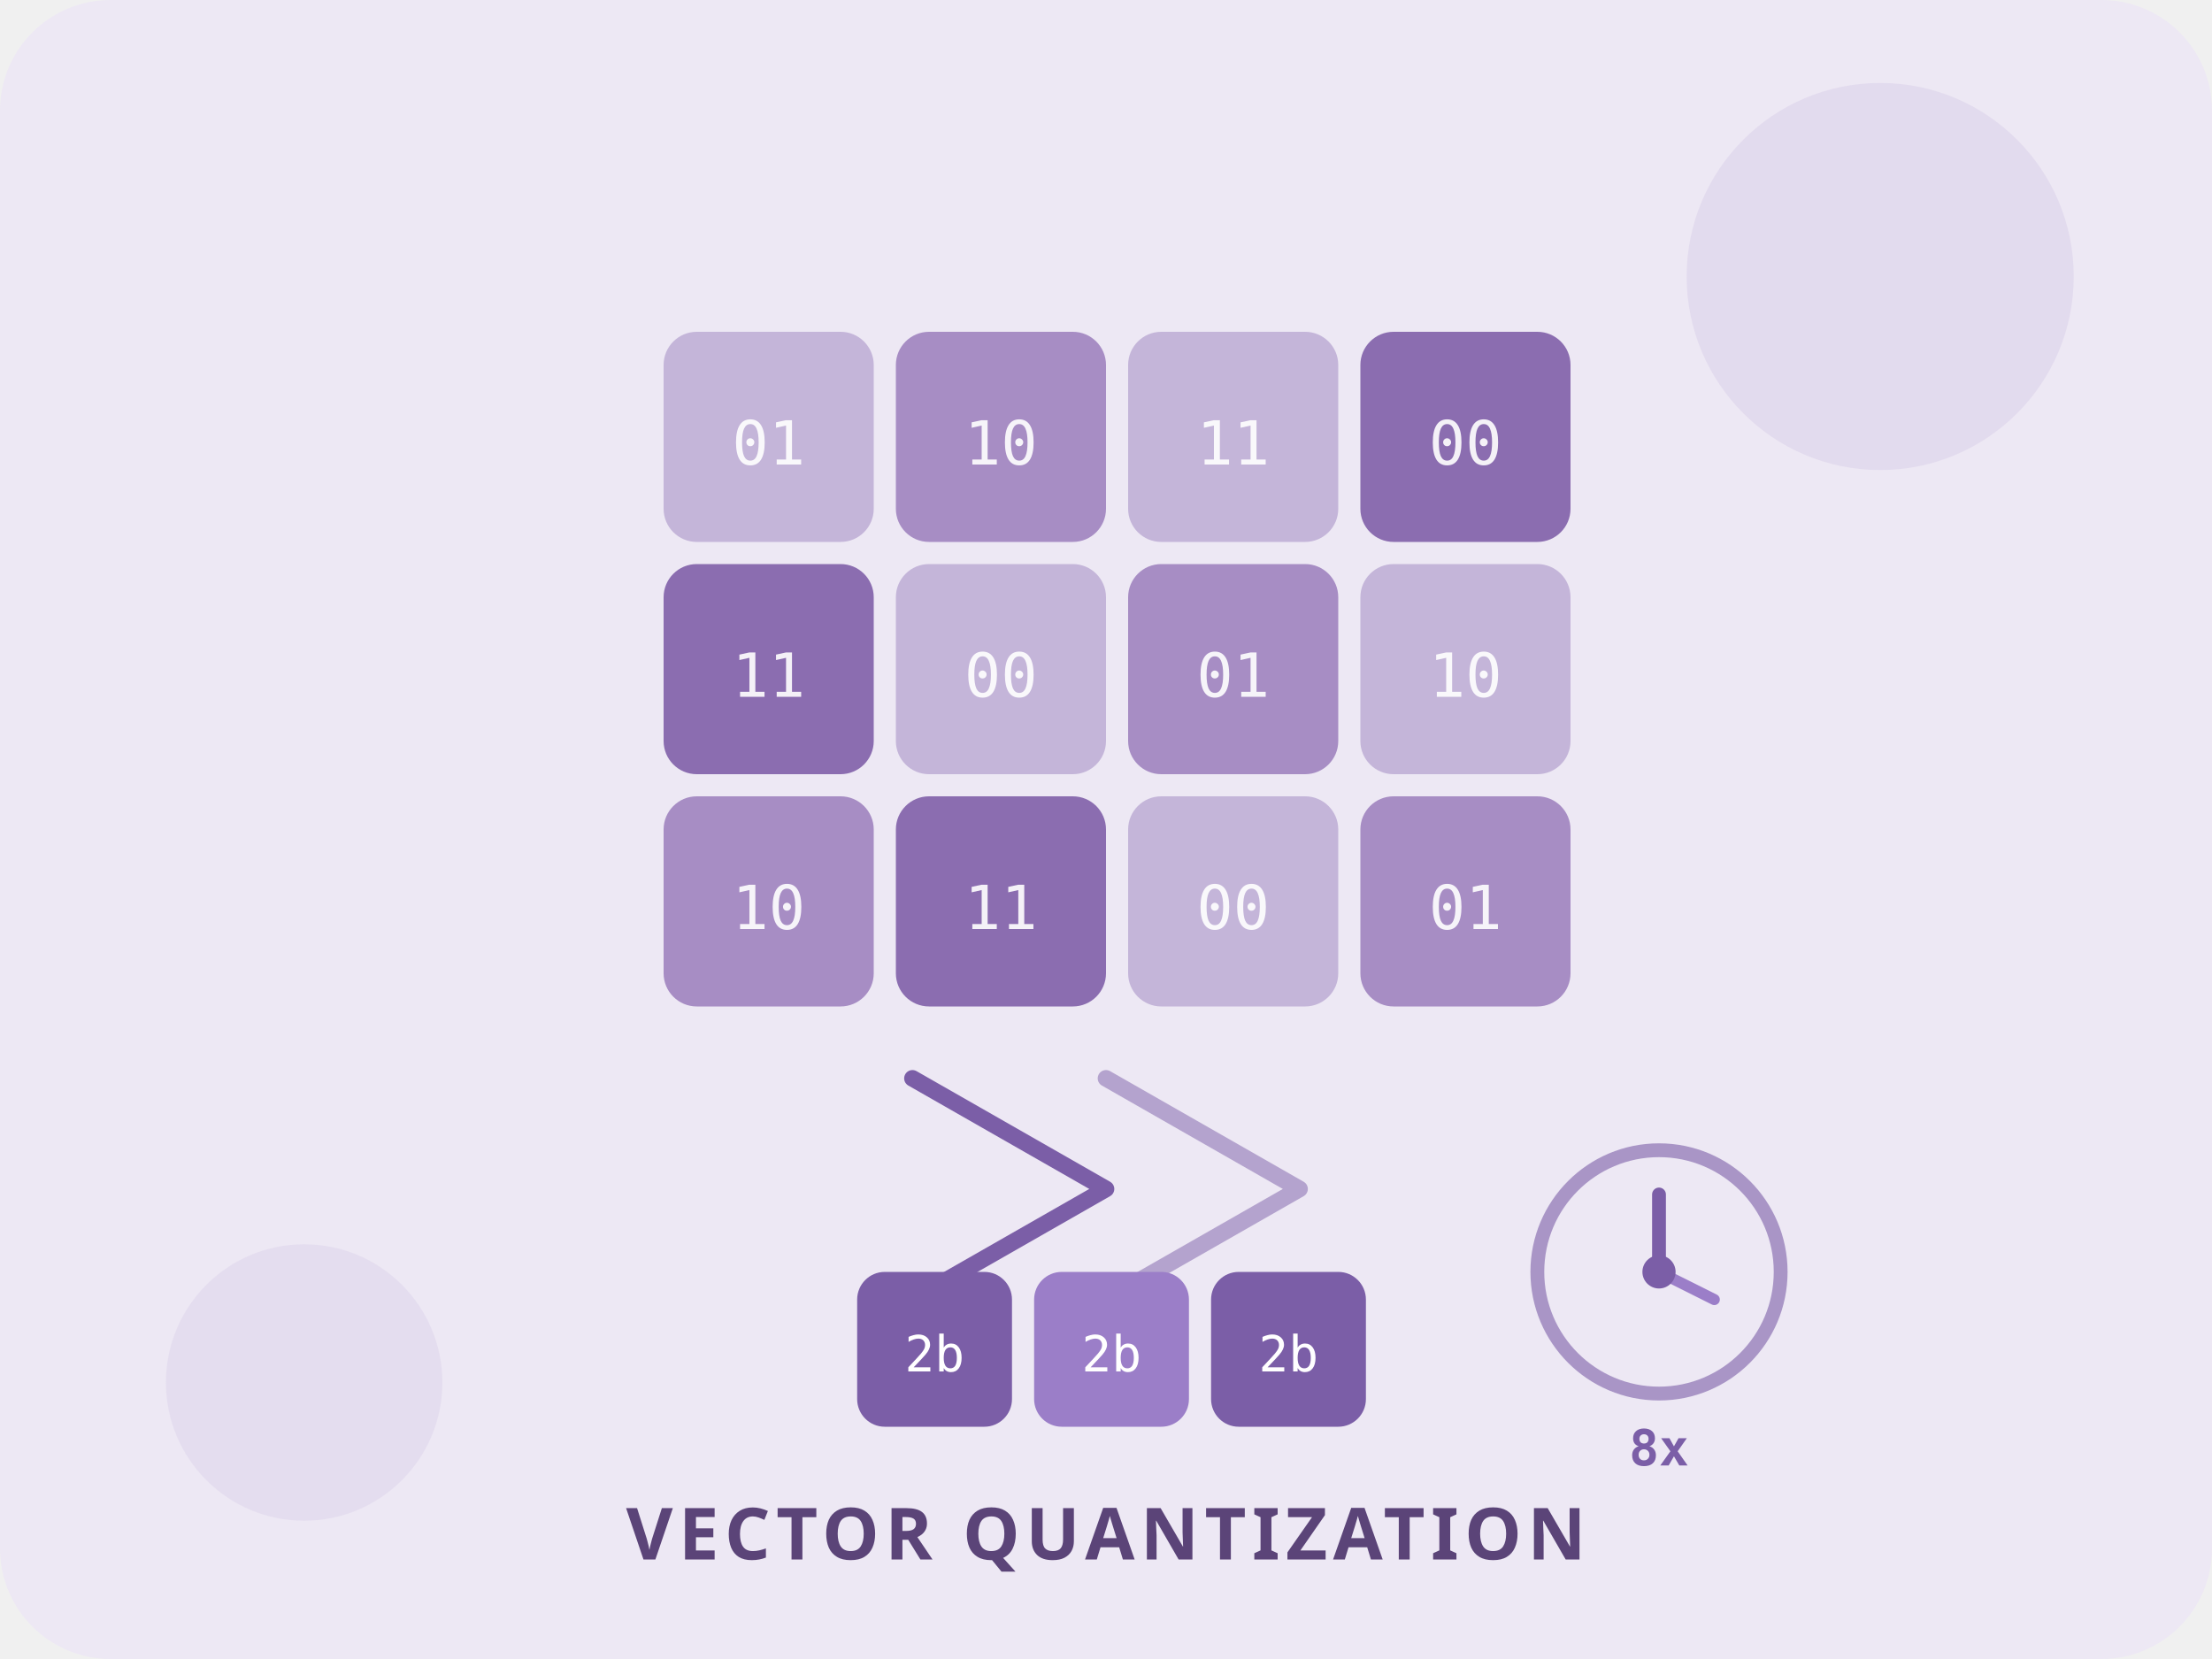
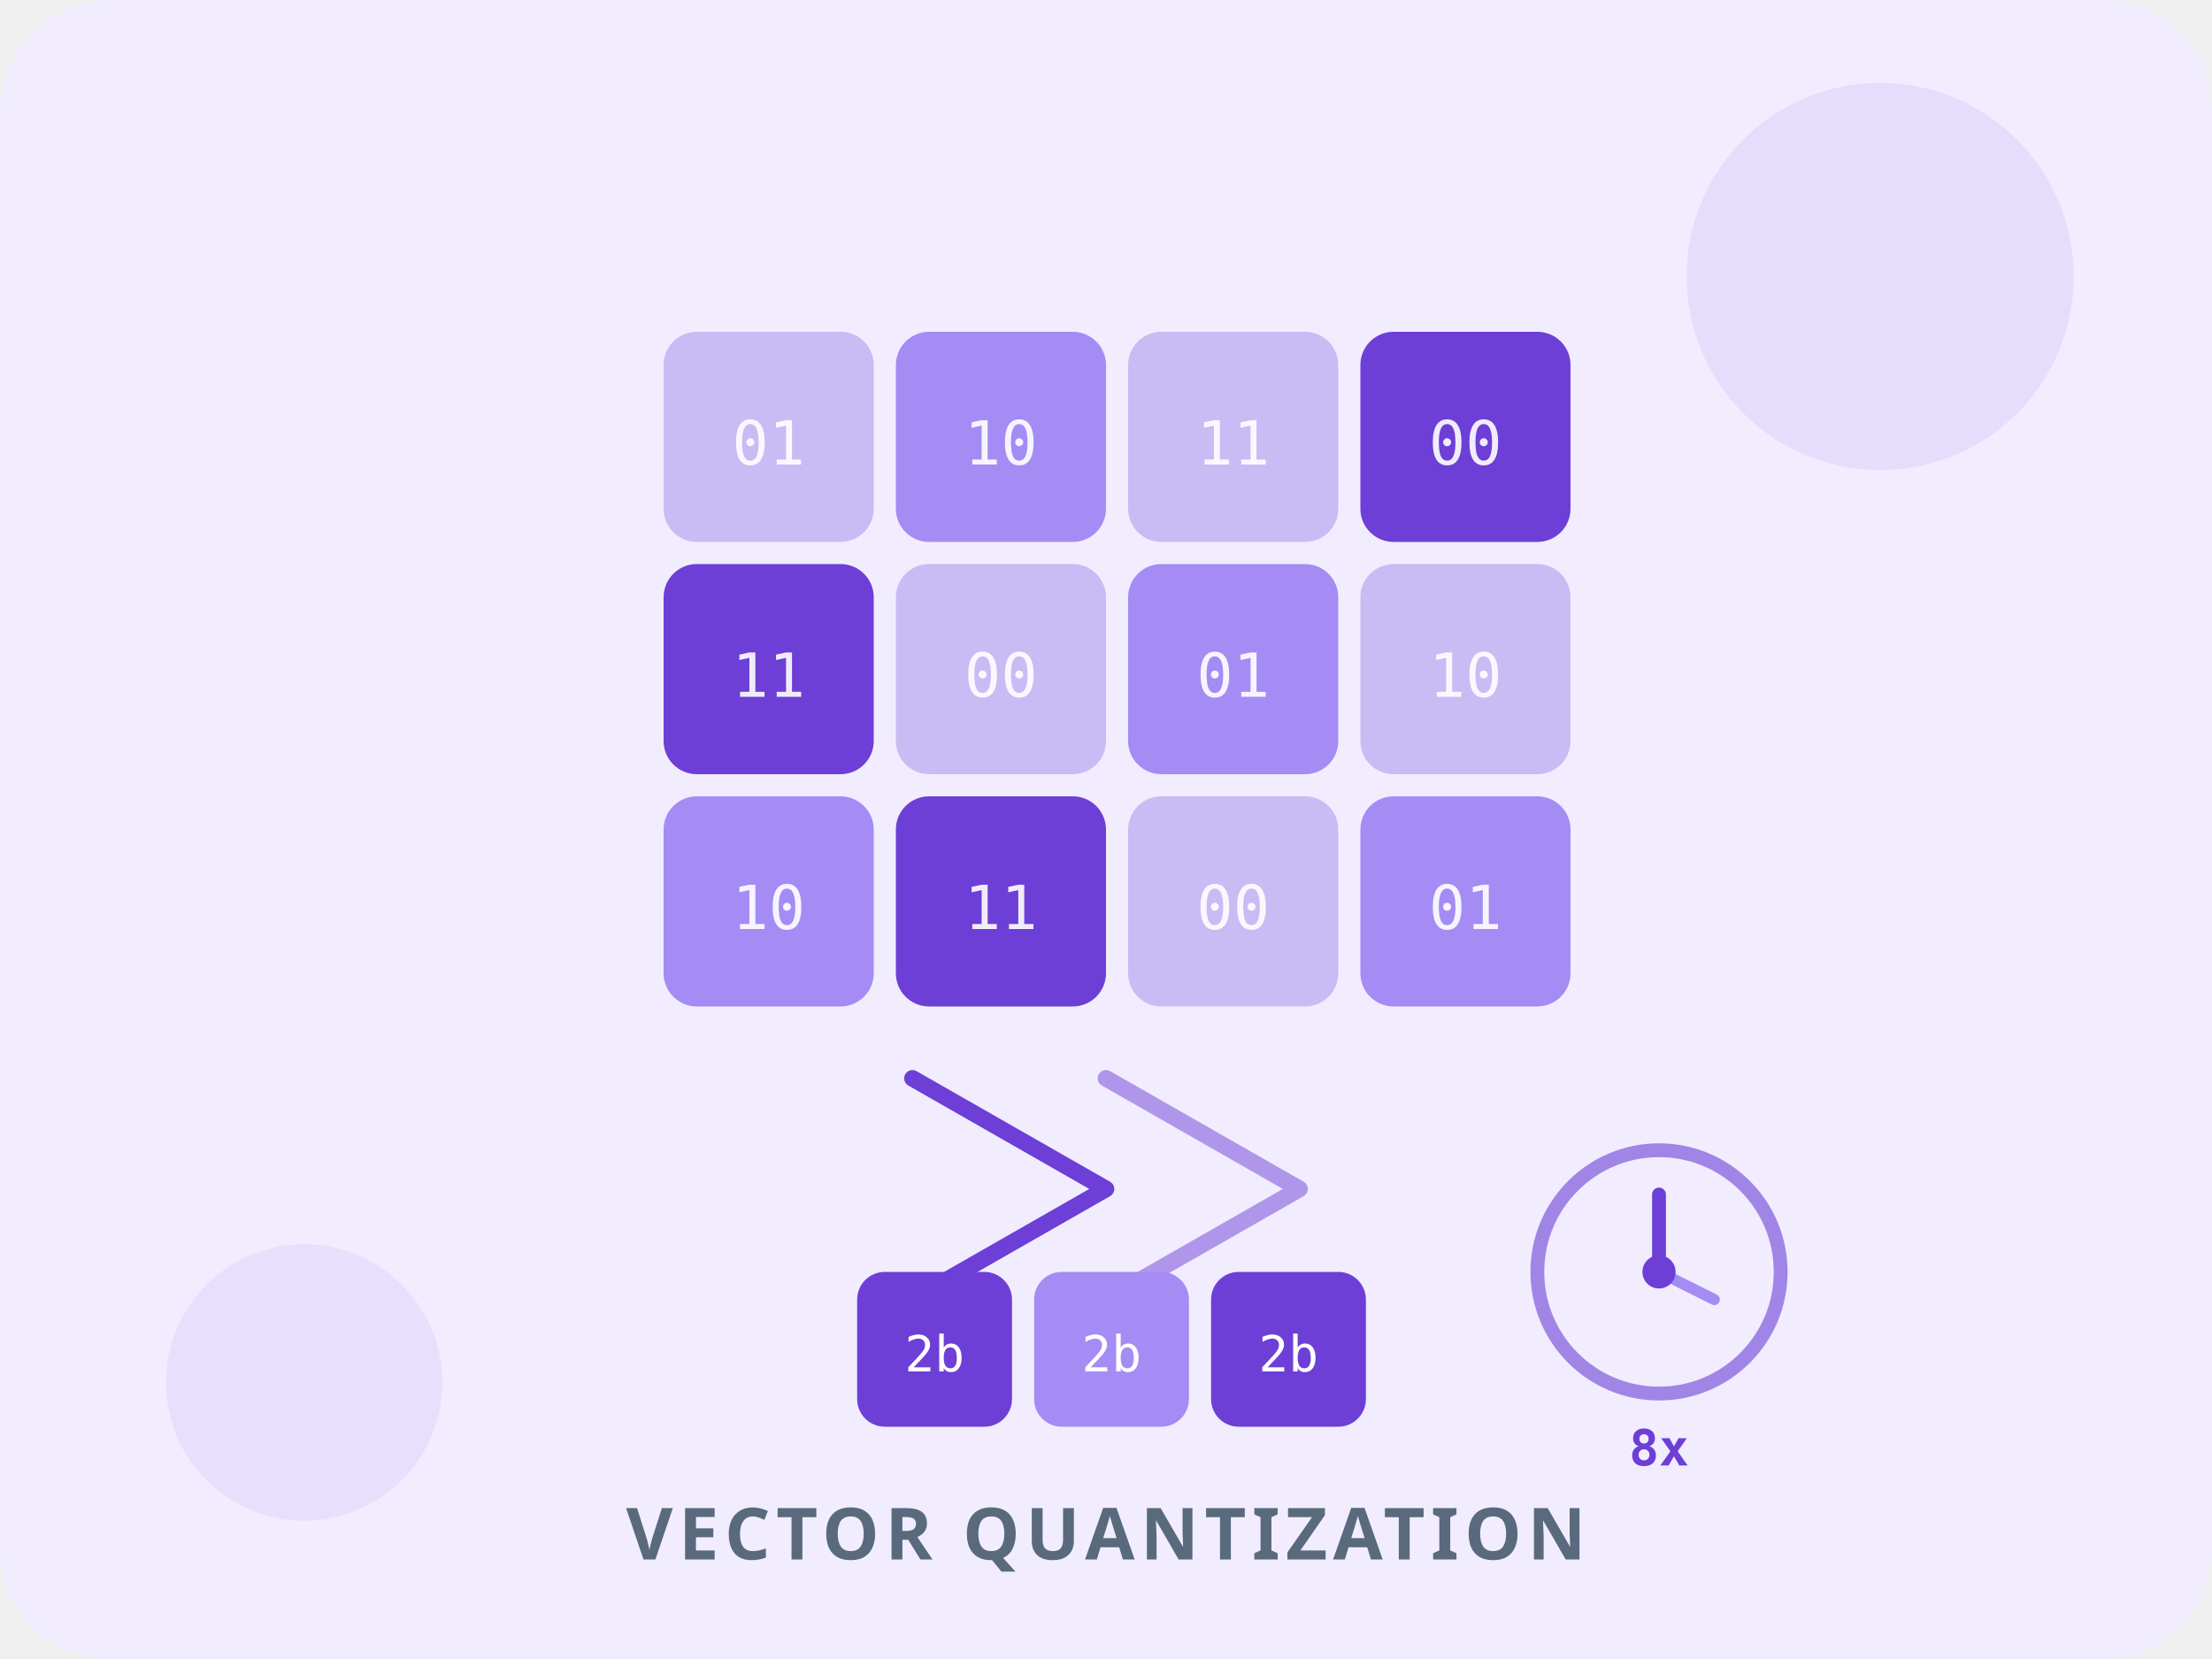
<svg xmlns="http://www.w3.org/2000/svg" viewBox="0 0 400 300" fill="none">
-   <rect width="400" height="300" rx="20" fill="#EDE8F4" />
-   <circle cx="340" cy="50" r="35" fill="#D8CEE8" opacity="0.5" />
-   <circle cx="55" cy="250" r="25" fill="#D8CEE8" opacity="0.4" />
+   <rect width="400" height="300" rx="20" fill="#f1edff" />
+   <circle cx="340" cy="50" r="35" fill="#d8cdf7" opacity="0.5" />
+   <circle cx="55" cy="250" r="25" fill="#d8cdf7" opacity="0.4" />
  <g transform="translate(120, 60)">
-     <rect x="0" y="0" width="38" height="38" rx="6" fill="#C4B5D9" />
-     <rect x="42" y="0" width="38" height="38" rx="6" fill="#A78DC4" />
-     <rect x="84" y="0" width="38" height="38" rx="6" fill="#C4B5D9" />
-     <rect x="126" y="0" width="38" height="38" rx="6" fill="#8B6DB0" />
-     <rect x="0" y="42" width="38" height="38" rx="6" fill="#8B6DB0" />
-     <rect x="42" y="42" width="38" height="38" rx="6" fill="#C4B5D9" />
-     <rect x="84" y="42" width="38" height="38" rx="6" fill="#A78DC4" />
-     <rect x="126" y="42" width="38" height="38" rx="6" fill="#C4B5D9" />
-     <rect x="0" y="84" width="38" height="38" rx="6" fill="#A78DC4" />
-     <rect x="42" y="84" width="38" height="38" rx="6" fill="#8B6DB0" />
-     <rect x="84" y="84" width="38" height="38" rx="6" fill="#C4B5D9" />
-     <rect x="126" y="84" width="38" height="38" rx="6" fill="#A78DC4" />
+     <rect x="0" y="0" width="38" height="38" rx="6" fill="#c9bbf4" />
+     <rect x="42" y="0" width="38" height="38" rx="6" fill="#a48cf4" />
+     <rect x="84" y="0" width="38" height="38" rx="6" fill="#c9bbf4" />
+     <rect x="126" y="0" width="38" height="38" rx="6" fill="#6d3fd6" />
+     <rect x="0" y="42" width="38" height="38" rx="6" fill="#6d3fd6" />
+     <rect x="42" y="42" width="38" height="38" rx="6" fill="#c9bbf4" />
+     <rect x="84" y="42" width="38" height="38" rx="6" fill="#a48cf4" />
+     <rect x="126" y="42" width="38" height="38" rx="6" fill="#c9bbf4" />
+     <rect x="0" y="84" width="38" height="38" rx="6" fill="#a48cf4" />
+     <rect x="42" y="84" width="38" height="38" rx="6" fill="#6d3fd6" />
+     <rect x="84" y="84" width="38" height="38" rx="6" fill="#c9bbf4" />
+     <rect x="126" y="84" width="38" height="38" rx="6" fill="#a48cf4" />
    <text x="19" y="24" font-family="monospace" font-size="11" fill="white" text-anchor="middle" opacity="0.9">01</text>
    <text x="61" y="24" font-family="monospace" font-size="11" fill="white" text-anchor="middle" opacity="0.9">10</text>
    <text x="103" y="24" font-family="monospace" font-size="11" fill="white" text-anchor="middle" opacity="0.9">11</text>
    <text x="145" y="24" font-family="monospace" font-size="11" fill="white" text-anchor="middle" opacity="0.9">00</text>
    <text x="19" y="66" font-family="monospace" font-size="11" fill="white" text-anchor="middle" opacity="0.9">11</text>
    <text x="61" y="66" font-family="monospace" font-size="11" fill="white" text-anchor="middle" opacity="0.9">00</text>
    <text x="103" y="66" font-family="monospace" font-size="11" fill="white" text-anchor="middle" opacity="0.9">01</text>
    <text x="145" y="66" font-family="monospace" font-size="11" fill="white" text-anchor="middle" opacity="0.9">10</text>
    <text x="19" y="108" font-family="monospace" font-size="11" fill="white" text-anchor="middle" opacity="0.9">10</text>
    <text x="61" y="108" font-family="monospace" font-size="11" fill="white" text-anchor="middle" opacity="0.9">11</text>
    <text x="103" y="108" font-family="monospace" font-size="11" fill="white" text-anchor="middle" opacity="0.9">00</text>
    <text x="145" y="108" font-family="monospace" font-size="11" fill="white" text-anchor="middle" opacity="0.9">01</text>
  </g>
  <g transform="translate(165, 195)">
-     <path d="M0 0 L35 20 L0 40" fill="none" stroke="#7B5EA7" stroke-width="3" stroke-linecap="round" stroke-linejoin="round" />
-     <path d="M35 0 L70 20 L35 40" fill="none" stroke="#7B5EA7" stroke-width="3" stroke-linecap="round" stroke-linejoin="round" opacity="0.5" />
+     <path d="M0 0 L35 20 L0 40" fill="none" stroke="#6d3fd6" stroke-width="3" stroke-linecap="round" stroke-linejoin="round" />
+     <path d="M35 0 L70 20 L35 40" fill="none" stroke="#6d3fd6" stroke-width="3" stroke-linecap="round" stroke-linejoin="round" opacity="0.5" />
  </g>
  <g transform="translate(155, 230)">
-     <rect x="0" y="0" width="28" height="28" rx="5" fill="#7B5EA7" />
-     <rect x="32" y="0" width="28" height="28" rx="5" fill="#9B7EC8" />
-     <rect x="64" y="0" width="28" height="28" rx="5" fill="#7B5EA7" />
+     <rect x="0" y="0" width="28" height="28" rx="5" fill="#6d3fd6" />
+     <rect x="32" y="0" width="28" height="28" rx="5" fill="#a48cf4" />
+     <rect x="64" y="0" width="28" height="28" rx="5" fill="#6d3fd6" />
    <text x="14" y="18" font-family="monospace" font-size="9" fill="white" text-anchor="middle">2b</text>
    <text x="46" y="18" font-family="monospace" font-size="9" fill="white" text-anchor="middle">2b</text>
    <text x="78" y="18" font-family="monospace" font-size="9" fill="white" text-anchor="middle">2b</text>
  </g>
  <g transform="translate(280, 210)">
-     <circle cx="20" cy="20" r="22" fill="none" stroke="#7B5EA7" stroke-width="2.5" opacity="0.6" />
-     <path d="M20 20 L20 6" stroke="#7B5EA7" stroke-width="2.5" stroke-linecap="round" />
-     <path d="M20 20 L30 25" stroke="#9B7EC8" stroke-width="2" stroke-linecap="round" />
-     <circle cx="20" cy="20" r="3" fill="#7B5EA7" />
-     <text x="20" y="55" font-family="monospace" font-size="9" fill="#7B5EA7" text-anchor="middle" font-weight="600">8x</text>
+     <circle cx="20" cy="20" r="22" fill="none" stroke="#6d3fd6" stroke-width="2.5" opacity="0.6" />
+     <path d="M20 20 L20 6" stroke="#6d3fd6" stroke-width="2.5" stroke-linecap="round" />
+     <path d="M20 20 L30 25" stroke="#a48cf4" stroke-width="2" stroke-linecap="round" />
+     <circle cx="20" cy="20" r="3" fill="#6d3fd6" />
+     <text x="20" y="55" font-family="monospace" font-size="9" fill="#6d3fd6" text-anchor="middle" font-weight="600">8x</text>
  </g>
-   <text x="200" y="282" font-family="'DM Sans', sans-serif" font-size="13" fill="#5B4478" text-anchor="middle" font-weight="600" letter-spacing="0.08em">VECTOR QUANTIZATION</text>
+   <text x="200" y="282" font-family="'DM Sans', sans-serif" font-size="13" fill="#596a7c" text-anchor="middle" font-weight="600" letter-spacing="0.08em">VECTOR QUANTIZATION</text>
</svg>
